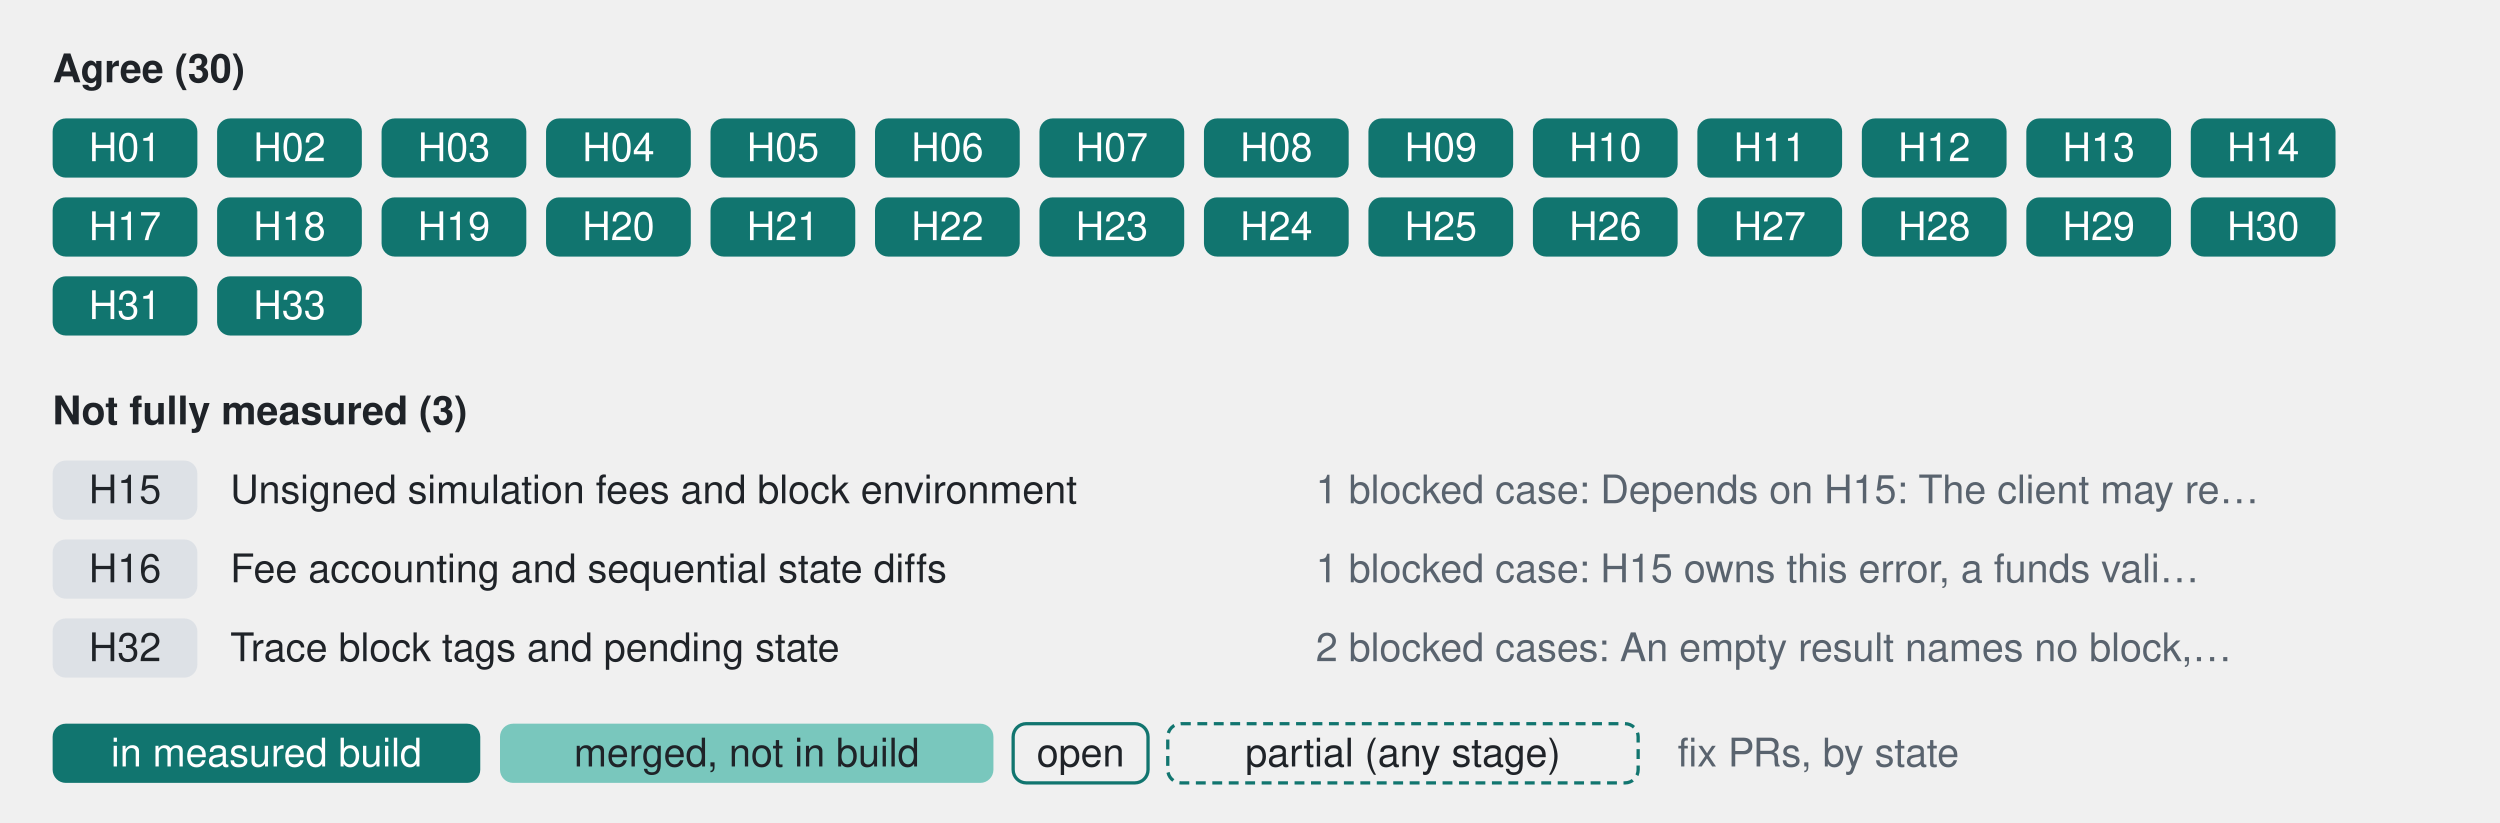
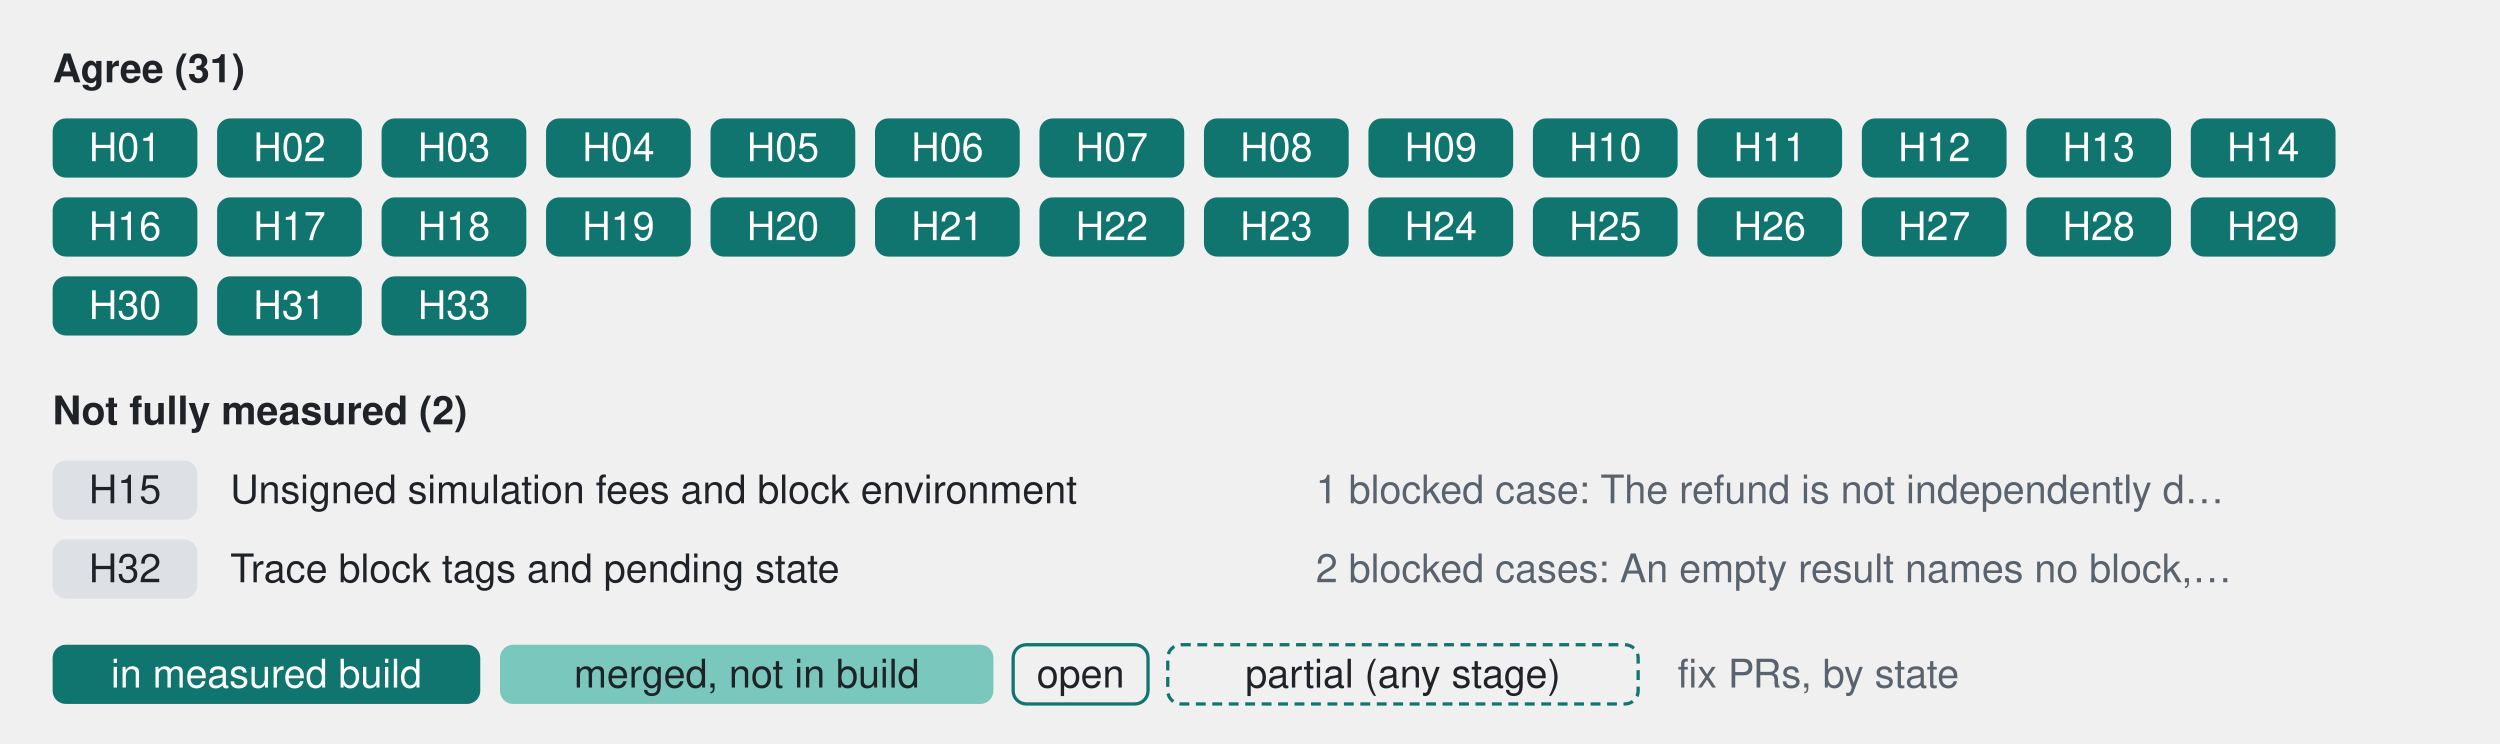
- <svg xmlns="http://www.w3.org/2000/svg" width="760" height="250" viewBox="0 0 760 250" role="img" aria-labelledby="title">
+ <svg xmlns="http://www.w3.org/2000/svg" width="760" height="226" viewBox="0 0 760 226" role="img" aria-labelledby="title">
  <style>text{font-family:-apple-system,BlinkMacSystemFont,"Segoe UI",Helvetica,Arial,sans-serif;font-size:12px}.head{font-weight:600}.partial{stroke-dasharray:3 2}.label{fill:#1f2328}.muted{fill:#59636e}.pr{fill:none;stroke:#11756f}.edge{stroke:#11756f}.b-agree{fill:#11756f}.n-agree{fill:#ffffff}.b-fix{fill:#79c7bd}.n-fix{fill:#1f2328}.b-converged{fill:#c8641a}.n-converged{fill:#ffffff}.b-review{fill:#f2b36b}.n-review{fill:#1f2328}.b-policy{fill:#8172c4}.n-policy{fill:#ffffff}.b-unmeasured{fill:#dde1e6}.n-unmeasured{fill:#1f2328}@media (prefers-color-scheme:dark){.label{fill:#e6edf3}.muted{fill:#9198a1}.pr{fill:none;stroke:#3aa59a}.edge{stroke:#3aa59a}.b-agree{fill:#3aa59a}.n-agree{fill:#0d1117}.b-fix{fill:#1a6b62}.n-fix{fill:#ffffff}.b-converged{fill:#e5843a}.n-converged{fill:#0d1117}.b-review{fill:#8f5420}.n-review{fill:#ffffff}.b-policy{fill:#9b8fe0}.n-policy{fill:#0d1117}.b-unmeasured{fill:#2d333b}.n-unmeasured{fill:#e6edf3}}</style>
-   <text class="label head" x="16" y="25">Agree (30)</text>
+   <text class="label head" x="16" y="25">Agree (31)</text>
  <rect class="b-agree" x="16" y="36" width="44" height="18" rx="4" />
  <text class="n-agree" x="38" y="49" text-anchor="middle">H01</text>
  <rect class="b-agree" x="66" y="36" width="44" height="18" rx="4" />
  <text class="n-agree" x="88" y="49" text-anchor="middle">H02</text>
  <rect class="b-agree" x="116" y="36" width="44" height="18" rx="4" />
  <text class="n-agree" x="138" y="49" text-anchor="middle">H03</text>
  <rect class="b-agree" x="166" y="36" width="44" height="18" rx="4" />
  <text class="n-agree" x="188" y="49" text-anchor="middle">H04</text>
  <rect class="b-agree" x="216" y="36" width="44" height="18" rx="4" />
  <text class="n-agree" x="238" y="49" text-anchor="middle">H05</text>
  <rect class="b-agree" x="266" y="36" width="44" height="18" rx="4" />
  <text class="n-agree" x="288" y="49" text-anchor="middle">H06</text>
  <rect class="b-agree" x="316" y="36" width="44" height="18" rx="4" />
  <text class="n-agree" x="338" y="49" text-anchor="middle">H07</text>
  <rect class="b-agree" x="366" y="36" width="44" height="18" rx="4" />
  <text class="n-agree" x="388" y="49" text-anchor="middle">H08</text>
  <rect class="b-agree" x="416" y="36" width="44" height="18" rx="4" />
  <text class="n-agree" x="438" y="49" text-anchor="middle">H09</text>
  <rect class="b-agree" x="466" y="36" width="44" height="18" rx="4" />
  <text class="n-agree" x="488" y="49" text-anchor="middle">H10</text>
  <rect class="b-agree" x="516" y="36" width="44" height="18" rx="4" />
  <text class="n-agree" x="538" y="49" text-anchor="middle">H11</text>
  <rect class="b-agree" x="566" y="36" width="44" height="18" rx="4" />
  <text class="n-agree" x="588" y="49" text-anchor="middle">H12</text>
  <rect class="b-agree" x="616" y="36" width="44" height="18" rx="4" />
  <text class="n-agree" x="638" y="49" text-anchor="middle">H13</text>
  <rect class="b-agree" x="666" y="36" width="44" height="18" rx="4" />
  <text class="n-agree" x="688" y="49" text-anchor="middle">H14</text>
  <rect class="b-agree" x="16" y="60" width="44" height="18" rx="4" />
-   <text class="n-agree" x="38" y="73" text-anchor="middle">H17</text>
+   <text class="n-agree" x="38" y="73" text-anchor="middle">H16</text>
  <rect class="b-agree" x="66" y="60" width="44" height="18" rx="4" />
-   <text class="n-agree" x="88" y="73" text-anchor="middle">H18</text>
+   <text class="n-agree" x="88" y="73" text-anchor="middle">H17</text>
  <rect class="b-agree" x="116" y="60" width="44" height="18" rx="4" />
-   <text class="n-agree" x="138" y="73" text-anchor="middle">H19</text>
+   <text class="n-agree" x="138" y="73" text-anchor="middle">H18</text>
  <rect class="b-agree" x="166" y="60" width="44" height="18" rx="4" />
-   <text class="n-agree" x="188" y="73" text-anchor="middle">H20</text>
+   <text class="n-agree" x="188" y="73" text-anchor="middle">H19</text>
  <rect class="b-agree" x="216" y="60" width="44" height="18" rx="4" />
-   <text class="n-agree" x="238" y="73" text-anchor="middle">H21</text>
+   <text class="n-agree" x="238" y="73" text-anchor="middle">H20</text>
  <rect class="b-agree" x="266" y="60" width="44" height="18" rx="4" />
-   <text class="n-agree" x="288" y="73" text-anchor="middle">H22</text>
+   <text class="n-agree" x="288" y="73" text-anchor="middle">H21</text>
  <rect class="b-agree" x="316" y="60" width="44" height="18" rx="4" />
-   <text class="n-agree" x="338" y="73" text-anchor="middle">H23</text>
+   <text class="n-agree" x="338" y="73" text-anchor="middle">H22</text>
  <rect class="b-agree" x="366" y="60" width="44" height="18" rx="4" />
-   <text class="n-agree" x="388" y="73" text-anchor="middle">H24</text>
+   <text class="n-agree" x="388" y="73" text-anchor="middle">H23</text>
  <rect class="b-agree" x="416" y="60" width="44" height="18" rx="4" />
-   <text class="n-agree" x="438" y="73" text-anchor="middle">H25</text>
+   <text class="n-agree" x="438" y="73" text-anchor="middle">H24</text>
  <rect class="b-agree" x="466" y="60" width="44" height="18" rx="4" />
-   <text class="n-agree" x="488" y="73" text-anchor="middle">H26</text>
+   <text class="n-agree" x="488" y="73" text-anchor="middle">H25</text>
  <rect class="b-agree" x="516" y="60" width="44" height="18" rx="4" />
-   <text class="n-agree" x="538" y="73" text-anchor="middle">H27</text>
+   <text class="n-agree" x="538" y="73" text-anchor="middle">H26</text>
  <rect class="b-agree" x="566" y="60" width="44" height="18" rx="4" />
-   <text class="n-agree" x="588" y="73" text-anchor="middle">H28</text>
+   <text class="n-agree" x="588" y="73" text-anchor="middle">H27</text>
  <rect class="b-agree" x="616" y="60" width="44" height="18" rx="4" />
-   <text class="n-agree" x="638" y="73" text-anchor="middle">H29</text>
+   <text class="n-agree" x="638" y="73" text-anchor="middle">H28</text>
  <rect class="b-agree" x="666" y="60" width="44" height="18" rx="4" />
-   <text class="n-agree" x="688" y="73" text-anchor="middle">H30</text>
+   <text class="n-agree" x="688" y="73" text-anchor="middle">H29</text>
  <rect class="b-agree" x="16" y="84" width="44" height="18" rx="4" />
-   <text class="n-agree" x="38" y="97" text-anchor="middle">H31</text>
+   <text class="n-agree" x="38" y="97" text-anchor="middle">H30</text>
  <rect class="b-agree" x="66" y="84" width="44" height="18" rx="4" />
-   <text class="n-agree" x="88" y="97" text-anchor="middle">H33</text>
-   <text class="label head" x="16" y="129">Not fully measured (3)</text>
+   <text class="n-agree" x="88" y="97" text-anchor="middle">H31</text>
+   <rect class="b-agree" x="116" y="84" width="44" height="18" rx="4" />
+   <text class="n-agree" x="138" y="97" text-anchor="middle">H33</text>
+   <text class="label head" x="16" y="129">Not fully measured (2)</text>
  <rect class="b-unmeasured" x="16" y="140" width="44" height="18" rx="4" />
  <text class="n-unmeasured" x="38" y="153" text-anchor="middle">H15</text>
  <text class="label" x="70" y="153">Unsigned simulation fees and block environment</text>
-   <text class="muted" x="400" y="153">1 blocked case: Depends on H15: The client may re…</text>
+   <text class="muted" x="400" y="153">1 blocked case: The refund is not independently d…</text>
  <rect class="b-unmeasured" x="16" y="164" width="44" height="18" rx="4" />
-   <text class="n-unmeasured" x="38" y="177" text-anchor="middle">H16</text>
-   <text class="label" x="70" y="177">Fee accounting and sequential state diffs</text>
-   <text class="muted" x="400" y="177">1 blocked case: H15 owns this error, a funds vali…</text>
-   <rect class="b-unmeasured" x="16" y="188" width="44" height="18" rx="4" />
-   <text class="n-unmeasured" x="38" y="201" text-anchor="middle">H32</text>
-   <text class="label" x="70" y="201">Trace block tags and pending state</text>
-   <text class="muted" x="400" y="201">2 blocked cases: An empty result names no block,…</text>
-   <rect class="b-agree" x="16" y="220" width="130" height="18" rx="4" />
-   <text class="n-agree" x="81" y="233" text-anchor="middle">in measured build</text>
-   <rect class="b-fix" x="152" y="220" width="150" height="18" rx="4" />
-   <text class="n-fix" x="227" y="233" text-anchor="middle">merged, not in build</text>
-   <rect class="pr" x="308" y="220" width="41" height="18" rx="4" />
-   <text class="label" x="328.5" y="233" text-anchor="middle">open</text>
-   <rect class="pr partial" x="355" y="220" width="143" height="18" rx="4" />
-   <text class="label" x="426.5" y="233" text-anchor="middle">partial (any stage)</text>
-   <text class="muted" x="510" y="233">fix PRs, by state</text>
+   <text class="n-unmeasured" x="38" y="177" text-anchor="middle">H32</text>
+   <text class="label" x="70" y="177">Trace block tags and pending state</text>
+   <text class="muted" x="400" y="177">2 blocked cases: An empty result names no block,…</text>
+   <rect class="b-agree" x="16" y="196" width="130" height="18" rx="4" />
+   <text class="n-agree" x="81" y="209" text-anchor="middle">in measured build</text>
+   <rect class="b-fix" x="152" y="196" width="150" height="18" rx="4" />
+   <text class="n-fix" x="227" y="209" text-anchor="middle">merged, not in build</text>
+   <rect class="pr" x="308" y="196" width="41" height="18" rx="4" />
+   <text class="label" x="328.5" y="209" text-anchor="middle">open</text>
+   <rect class="pr partial" x="355" y="196" width="143" height="18" rx="4" />
+   <text class="label" x="426.5" y="209" text-anchor="middle">partial (any stage)</text>
+   <text class="muted" x="510" y="209">fix PRs, by state</text>
</svg>
